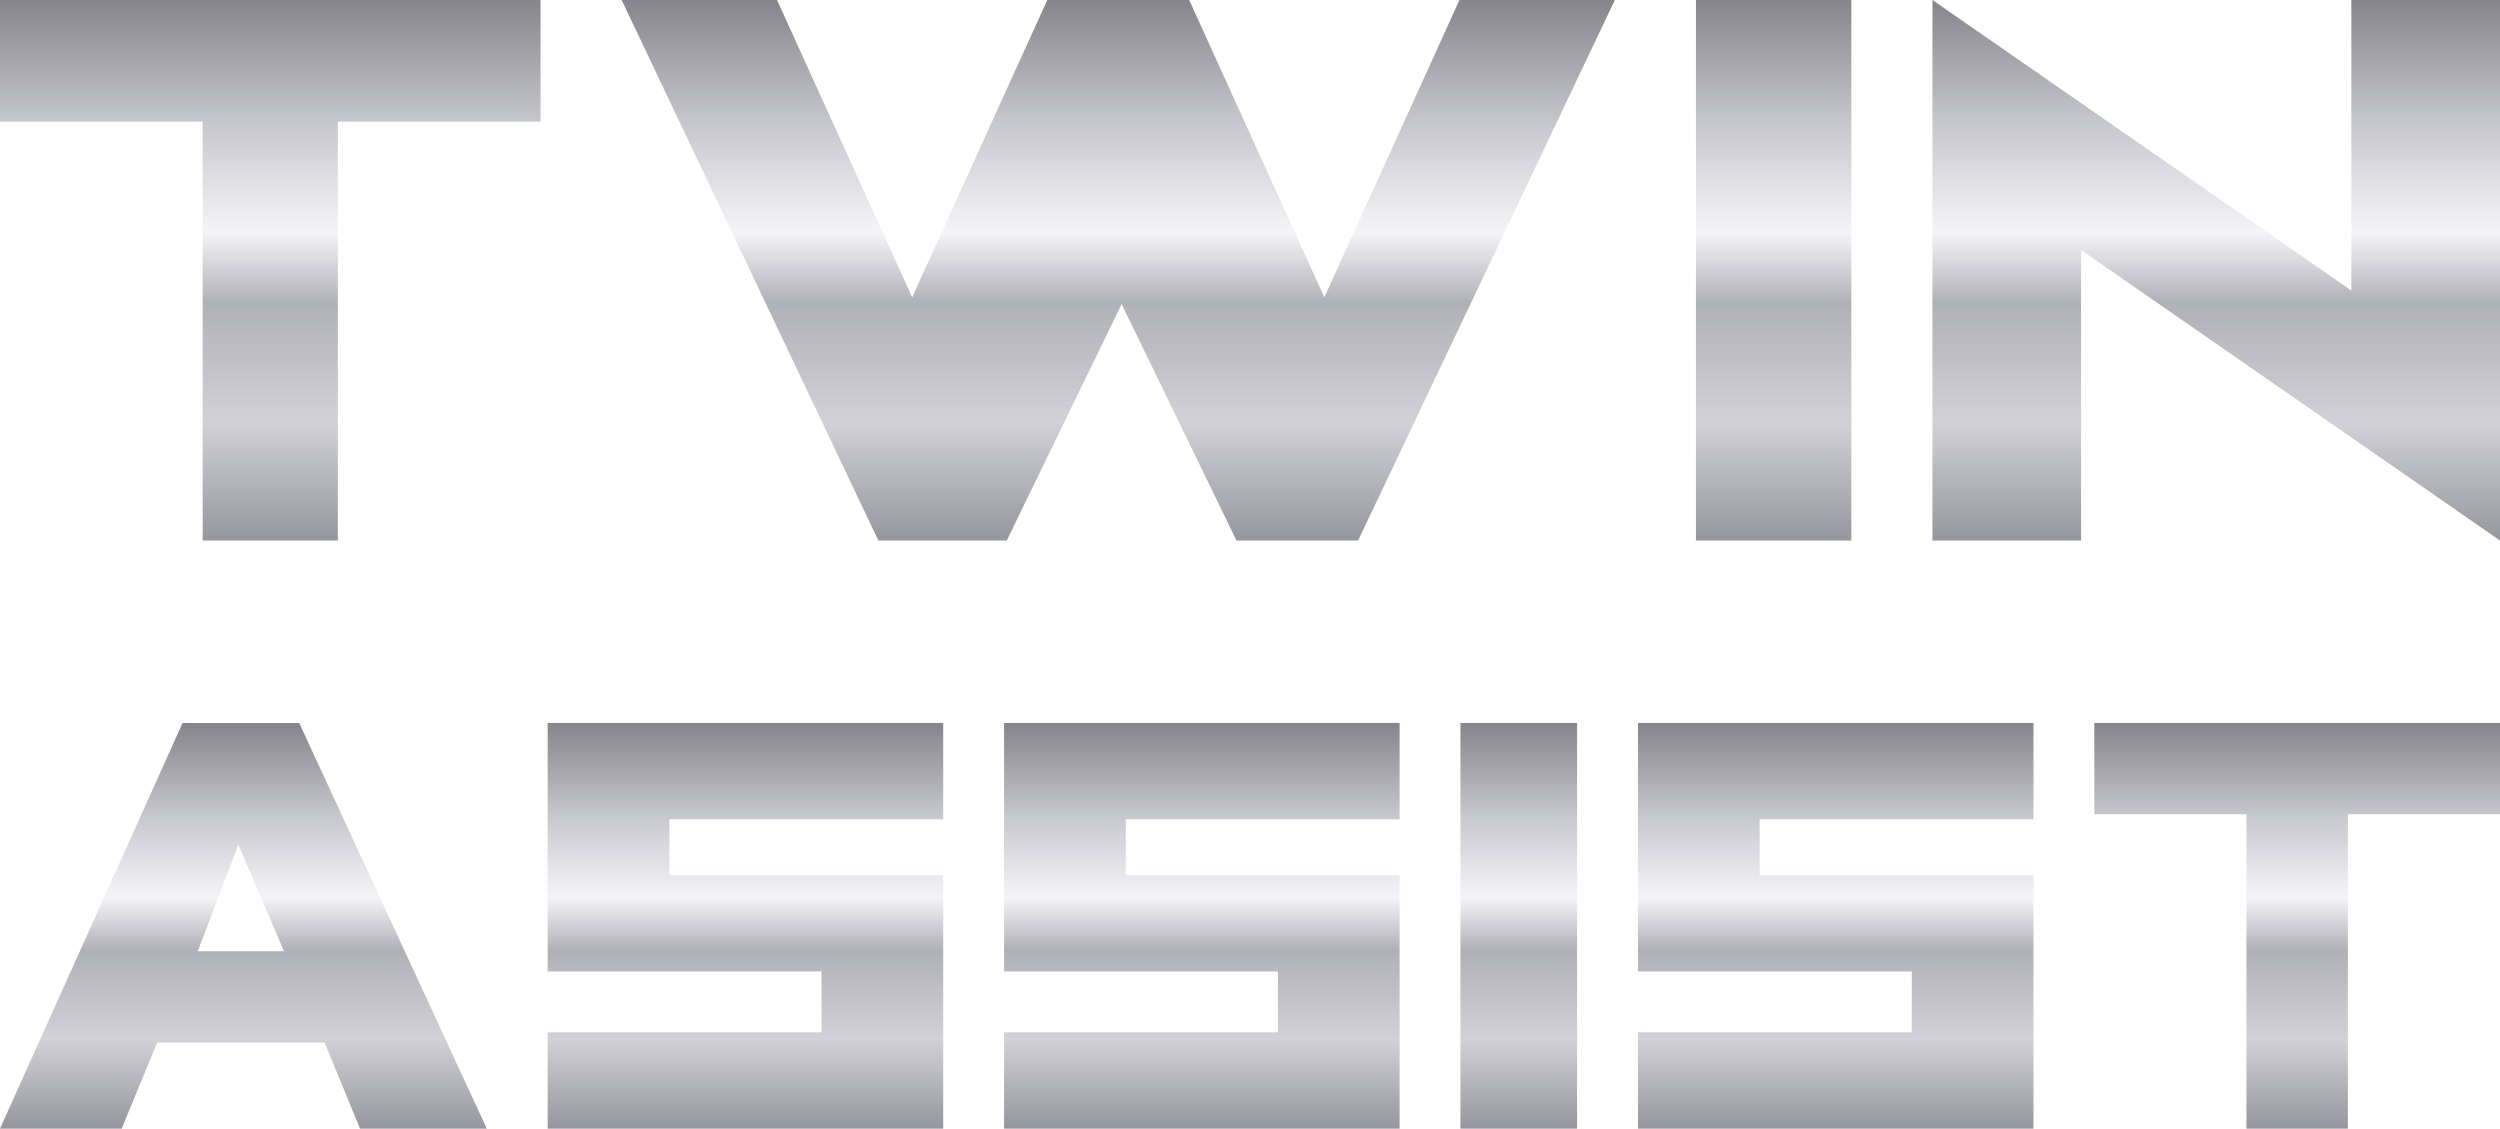
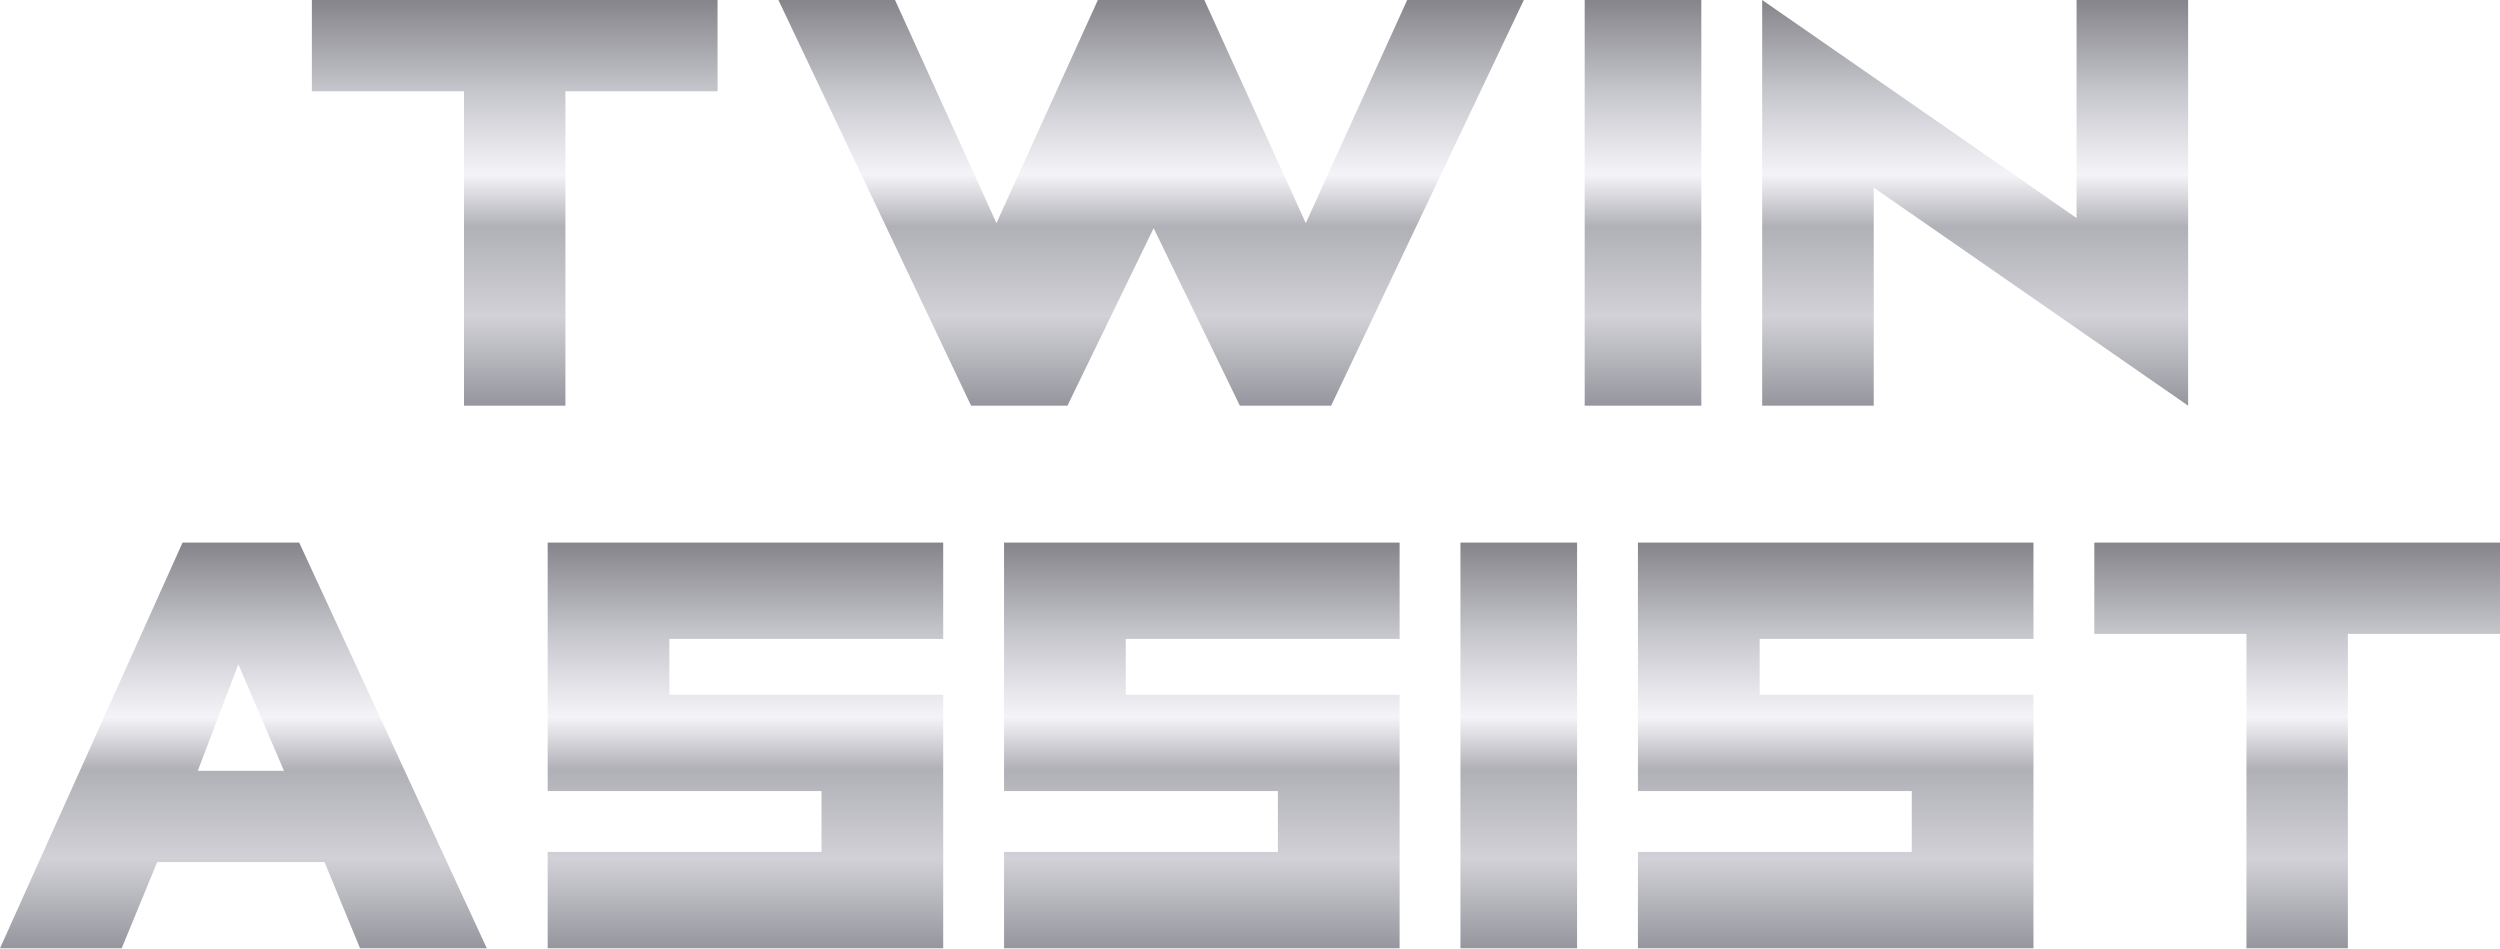
- <svg xmlns="http://www.w3.org/2000/svg" viewBox="0 0 370 167.041" role="img" aria-label="TWIN ASSIST">
+ <svg xmlns="http://www.w3.org/2000/svg" viewBox="0 0 493 187" role="img" aria-label="TWIN ASSIST">
  <defs>
    <linearGradient id="silver" x1="0" y1="0" x2="0" y2="1">
      <stop stop-color="#85858b" />
      <stop offset=".23" stop-color="#c7c7ce" />
      <stop offset=".43" stop-color="#f4f4f8" />
      <stop offset=".56" stop-color="#b0b0b7" />
      <stop offset=".78" stop-color="#d1d1d7" />
      <stop offset="1" stop-color="#96969e" />
    </linearGradient>
  </defs>
  <g fill="url(#silver)" fill-rule="evenodd">
-     <g transform="translate(0 0) scale(1)">
+     <g transform="translate(61.5 0) scale(1)">
      <path transform="translate(0 0)" d="M0 0H80V18H50V80H30V18H0Z" />
      <path transform="translate(92 0)" d="M0 0H23L43 44L63 0H84L104 44L124 0H147L109 80H91L74 45L57 80H38Z" />
      <path transform="translate(251 0)" d="M0 0H23V80H0Z" />
      <path transform="translate(286 0)" d="M0 80V0L62 43V0H84V80L22 37V80Z" />
    </g>
-     <g transform="translate(0 107) scale(0.7505071)">
+     <g transform="translate(0 107) scale(1)">
      <path transform="translate(0 0)" d="M0 80L36 0H59L96 80H71L64 63H31L24 80ZM39 45H56L47 24Z" />
      <path transform="translate(108 0)" d="M78 0V19H24V30H78V80H0V61H54V49H0V0Z" />
      <path transform="translate(198 0)" d="M78 0V19H24V30H78V80H0V61H54V49H0V0Z" />
      <path transform="translate(288 0)" d="M0 0H23V80H0Z" />
      <path transform="translate(323 0)" d="M78 0V19H24V30H78V80H0V61H54V49H0V0Z" />
      <path transform="translate(413 0)" d="M0 0H80V18H50V80H30V18H0Z" />
    </g>
  </g>
</svg>
